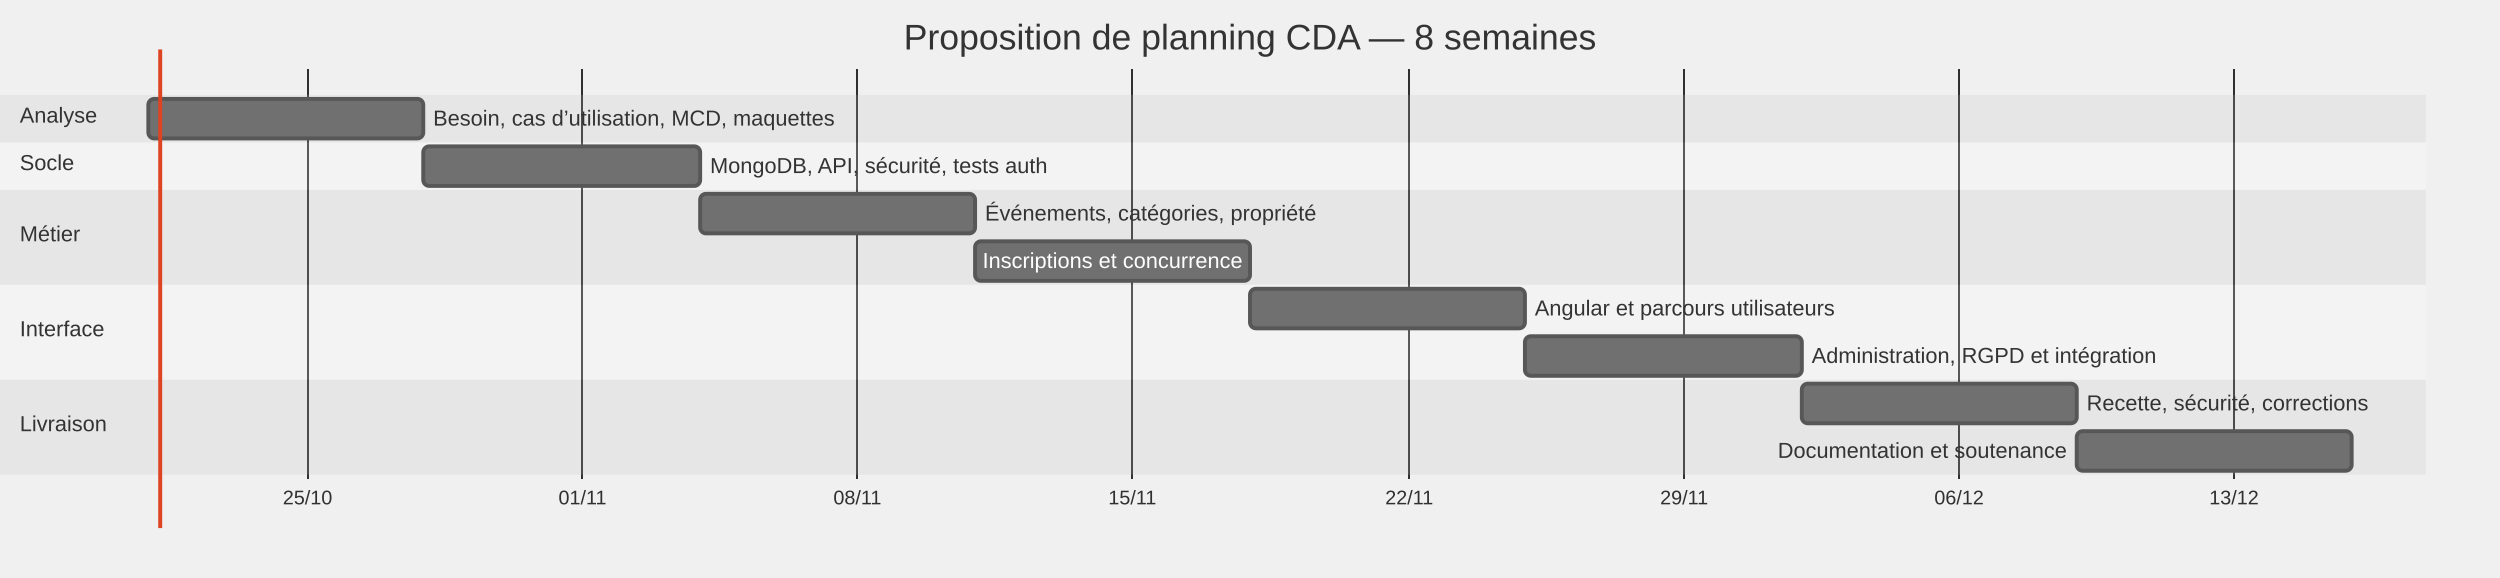
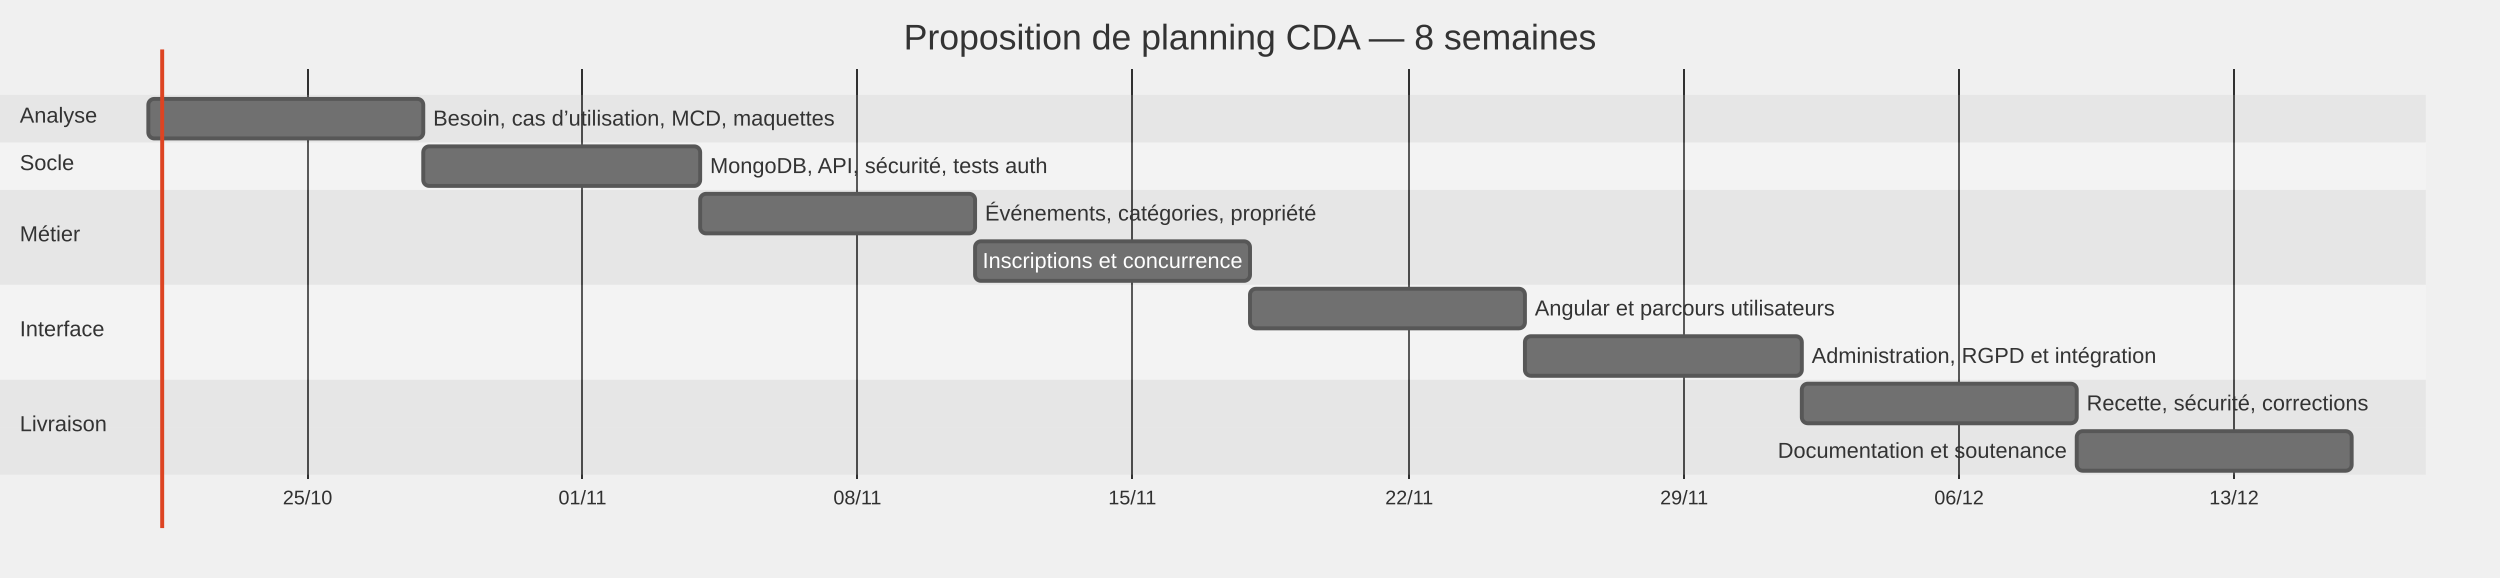
<svg xmlns="http://www.w3.org/2000/svg" id="diagram5" width="100%" viewBox="0 0 1264 292" style="max-width: 1264px;" role="graphics-document document" aria-roledescription="gantt">
  <style>#diagram5{font-family:"trebuchet ms",verdana,arial,sans-serif;font-size:16px;fill:#000000;}@keyframes edge-animation-frame{from{stroke-dashoffset:0;}}@keyframes dash{to{stroke-dashoffset:0;}}#diagram5 .edge-animation-slow{stroke-dasharray:9,5!important;stroke-dashoffset:900;animation:dash 50s linear infinite;stroke-linecap:round;}#diagram5 .edge-animation-fast{stroke-dasharray:9,5!important;stroke-dashoffset:900;animation:dash 20s linear infinite;stroke-linecap:round;}#diagram5 .error-icon{fill:#552222;}#diagram5 .error-text{fill:#552222;stroke:#552222;}#diagram5 .edge-thickness-normal{stroke-width:1px;}#diagram5 .edge-thickness-thick{stroke-width:3.5px;}#diagram5 .edge-pattern-solid{stroke-dasharray:0;}#diagram5 .edge-thickness-invisible{stroke-width:0;fill:none;}#diagram5 .edge-pattern-dashed{stroke-dasharray:3;}#diagram5 .edge-pattern-dotted{stroke-dasharray:2;}#diagram5 .marker{fill:#666;stroke:#666;}#diagram5 .marker.cross{stroke:#666;}#diagram5 svg{font-family:"trebuchet ms",verdana,arial,sans-serif;font-size:16px;}#diagram5 p{margin:0;}#diagram5 .mermaid-main-font{font-family:"trebuchet ms",verdana,arial,sans-serif;}#diagram5 .exclude-range{fill:#eeeeee;}#diagram5 .section{stroke:none;opacity:0.2;}#diagram5 .section0{fill:hsl(0, 0%, 73.922%);}#diagram5 .section2{fill:hsl(0, 0%, 73.922%);}#diagram5 .section1,#diagram5 .section3{fill:white;opacity:0.2;}#diagram5 .sectionTitle0{fill:#333;}#diagram5 .sectionTitle1{fill:#333;}#diagram5 .sectionTitle2{fill:#333;}#diagram5 .sectionTitle3{fill:#333;}#diagram5 .sectionTitle{text-anchor:start;font-family:"trebuchet ms",verdana,arial,sans-serif;}#diagram5 .grid .tick{stroke:hsl(0, 0%, 90%);opacity:0.8;shape-rendering:crispEdges;}#diagram5 .grid .tick text{font-family:"trebuchet ms",verdana,arial,sans-serif;fill:#000000;}#diagram5 .grid path{stroke-width:0;}#diagram5 .today{fill:none;stroke:#d42;stroke-width:2px;}#diagram5 .task{stroke-width:2;}#diagram5 .taskText{text-anchor:middle;font-family:"trebuchet ms",verdana,arial,sans-serif;}#diagram5 .taskTextOutsideRight{fill:#333;text-anchor:start;font-family:"trebuchet ms",verdana,arial,sans-serif;}#diagram5 .taskTextOutsideLeft{fill:#333;text-anchor:end;}#diagram5 .task.clickable{cursor:pointer;}#diagram5 .taskText.clickable{cursor:pointer;fill:#003163!important;font-weight:bold;}#diagram5 .taskTextOutsideLeft.clickable{cursor:pointer;fill:#003163!important;font-weight:bold;}#diagram5 .taskTextOutsideRight.clickable{cursor:pointer;fill:#003163!important;font-weight:bold;}#diagram5 .taskText0,#diagram5 .taskText1,#diagram5 .taskText2,#diagram5 .taskText3{fill:white;}#diagram5 .task0,#diagram5 .task1,#diagram5 .task2,#diagram5 .task3{fill:#707070;stroke:hsl(0, 0%, 33.922%);}#diagram5 .taskTextOutside0,#diagram5 .taskTextOutside2{fill:#333;}#diagram5 .taskTextOutside1,#diagram5 .taskTextOutside3{fill:#333;}#diagram5 .active0,#diagram5 .active1,#diagram5 .active2,#diagram5 .active3{fill:#eee;stroke:hsl(0, 0%, 33.922%);}#diagram5 .activeText0,#diagram5 .activeText1,#diagram5 .activeText2,#diagram5 .activeText3{fill:#333!important;}#diagram5 .done0,#diagram5 .done1,#diagram5 .done2,#diagram5 .done3{stroke:#666;fill:#bbb;stroke-width:2;}#diagram5 .doneText0,#diagram5 .doneText1,#diagram5 .doneText2,#diagram5 .doneText3{fill:#333!important;}#diagram5 .doneText0.taskTextOutsideLeft,#diagram5 .doneText0.taskTextOutsideRight,#diagram5 .doneText1.taskTextOutsideLeft,#diagram5 .doneText1.taskTextOutsideRight,#diagram5 .doneText2.taskTextOutsideLeft,#diagram5 .doneText2.taskTextOutsideRight,#diagram5 .doneText3.taskTextOutsideLeft,#diagram5 .doneText3.taskTextOutsideRight{fill:#333!important;}#diagram5 .crit0,#diagram5 .crit1,#diagram5 .crit2,#diagram5 .crit3{stroke:hsl(10.909, 73.333%, 40%);fill:#d42;stroke-width:2;}#diagram5 .activeCrit0,#diagram5 .activeCrit1,#diagram5 .activeCrit2,#diagram5 .activeCrit3{stroke:hsl(10.909, 73.333%, 40%);fill:#eee;stroke-width:2;}#diagram5 .doneCrit0,#diagram5 .doneCrit1,#diagram5 .doneCrit2,#diagram5 .doneCrit3{stroke:hsl(10.909, 73.333%, 40%);fill:#bbb;stroke-width:2;cursor:pointer;shape-rendering:crispEdges;}#diagram5 .milestone{transform:rotate(45deg) scale(0.8,0.8);}#diagram5 .milestoneText{font-style:italic;}#diagram5 .doneCritText0,#diagram5 .doneCritText1,#diagram5 .doneCritText2,#diagram5 .doneCritText3{fill:#333!important;}#diagram5 .doneCritText0.taskTextOutsideLeft,#diagram5 .doneCritText0.taskTextOutsideRight,#diagram5 .doneCritText1.taskTextOutsideLeft,#diagram5 .doneCritText1.taskTextOutsideRight,#diagram5 .doneCritText2.taskTextOutsideLeft,#diagram5 .doneCritText2.taskTextOutsideRight,#diagram5 .doneCritText3.taskTextOutsideLeft,#diagram5 .doneCritText3.taskTextOutsideRight{fill:#333!important;}#diagram5 .vert{stroke:#d42;}#diagram5 .vertText{font-size:15px;text-anchor:middle;fill:#d42!important;}#diagram5 .activeCritText0,#diagram5 .activeCritText1,#diagram5 .activeCritText2,#diagram5 .activeCritText3{fill:#333!important;}#diagram5 .titleText{text-anchor:middle;font-size:18px;fill:#333;font-family:"trebuchet ms",verdana,arial,sans-serif;}#diagram5 .node .neo-node{stroke:#999;}#diagram5 [data-look="neo"].node rect,#diagram5 [data-look="neo"].cluster rect,#diagram5 [data-look="neo"].node polygon{stroke:url(#diagram5-gradient);filter:drop-shadow( 1px 2px 2px rgba(185,185,185,1));}#diagram5 [data-look="neo"].swimlane.cluster rect{filter:none;}#diagram5 [data-look="neo"].node path{stroke:url(#diagram5-gradient);stroke-width:1px;}#diagram5 [data-look="neo"].node .outer-path{filter:drop-shadow( 1px 2px 2px rgba(185,185,185,1));}#diagram5 [data-look="neo"].node .neo-line path{stroke:#999;filter:none;}#diagram5 [data-look="neo"].node circle{stroke:url(#diagram5-gradient);filter:drop-shadow( 1px 2px 2px rgba(185,185,185,1));}#diagram5 [data-look="neo"].node circle .state-start{fill:#000000;}#diagram5 [data-look="neo"].icon-shape .icon{fill:url(#diagram5-gradient);filter:drop-shadow( 1px 2px 2px rgba(185,185,185,1));}#diagram5 [data-look="neo"].icon-shape .icon-neo path{stroke:url(#diagram5-gradient);filter:drop-shadow( 1px 2px 2px rgba(185,185,185,1));}#diagram5 :root{--mermaid-font-family:"trebuchet ms",verdana,arial,sans-serif;}</style>
  <g />
  <g class="grid" transform="translate(75, 242)" fill="none" font-size="10" font-family="sans-serif" text-anchor="middle">
    <path class="domain" stroke="currentColor" d="M0.5,-207V0.5H1114.5V-207" />
    <g class="tick" opacity="1" transform="translate(80.5,0)">
      <line stroke="currentColor" y2="-207" />
      <text fill="#000" y="3" dy="1em" stroke="none" font-size="10" style="text-anchor: middle;">25/10</text>
    </g>
    <g class="tick" opacity="1" transform="translate(219.5,0)">
      <line stroke="currentColor" y2="-207" />
      <text fill="#000" y="3" dy="1em" stroke="none" font-size="10" style="text-anchor: middle;">01/11</text>
    </g>
    <g class="tick" opacity="1" transform="translate(358.5,0)">
      <line stroke="currentColor" y2="-207" />
      <text fill="#000" y="3" dy="1em" stroke="none" font-size="10" style="text-anchor: middle;">08/11</text>
    </g>
    <g class="tick" opacity="1" transform="translate(497.5,0)">
      <line stroke="currentColor" y2="-207" />
      <text fill="#000" y="3" dy="1em" stroke="none" font-size="10" style="text-anchor: middle;">15/11</text>
    </g>
    <g class="tick" opacity="1" transform="translate(637.5,0)">
      <line stroke="currentColor" y2="-207" />
      <text fill="#000" y="3" dy="1em" stroke="none" font-size="10" style="text-anchor: middle;">22/11</text>
    </g>
    <g class="tick" opacity="1" transform="translate(776.5,0)">
      <line stroke="currentColor" y2="-207" />
      <text fill="#000" y="3" dy="1em" stroke="none" font-size="10" style="text-anchor: middle;">29/11</text>
    </g>
    <g class="tick" opacity="1" transform="translate(915.5,0)">
      <line stroke="currentColor" y2="-207" />
      <text fill="#000" y="3" dy="1em" stroke="none" font-size="10" style="text-anchor: middle;">06/12</text>
    </g>
    <g class="tick" opacity="1" transform="translate(1054.5,0)">
      <line stroke="currentColor" y2="-207" />
      <text fill="#000" y="3" dy="1em" stroke="none" font-size="10" style="text-anchor: middle;">13/12</text>
    </g>
  </g>
  <g>
    <rect x="0" y="48" width="1226.5" height="24" class="section section0" />
    <rect x="0" y="72" width="1226.5" height="24" class="section section1" />
    <rect x="0" y="96" width="1226.5" height="24" class="section section2" />
    <rect x="0" y="120" width="1226.5" height="24" class="section section2" />
    <rect x="0" y="144" width="1226.5" height="24" class="section section3" />
    <rect x="0" y="168" width="1226.5" height="24" class="section section3" />
    <rect x="0" y="192" width="1226.5" height="24" class="section section0" />
    <rect x="0" y="216" width="1226.5" height="24" class="section section0" />
  </g>
  <g>
    <rect id="diagram5-a1" rx="3" ry="3" x="75" y="50" width="139" height="20" transform-origin="144.5px 60px" class="task task0" />
    <rect id="diagram5-a2" rx="3" ry="3" x="214" y="74" width="140" height="20" transform-origin="284px 84px" class="task task1" />
    <rect id="diagram5-a3" rx="3" ry="3" x="354" y="98" width="139" height="20" transform-origin="423.5px 108px" class="task task2" />
    <rect id="diagram5-a4" rx="3" ry="3" x="493" y="122" width="139" height="20" transform-origin="562.5px 132px" class="task task2" />
    <rect id="diagram5-a5" rx="3" ry="3" x="632" y="146" width="139" height="20" transform-origin="701.5px 156px" class="task task3" />
    <rect id="diagram5-a6" rx="3" ry="3" x="771" y="170" width="140" height="20" transform-origin="841px 180px" class="task task3" />
    <rect id="diagram5-a7" rx="3" ry="3" x="911" y="194" width="139" height="20" transform-origin="980.5px 204px" class="task task0" />
    <rect id="diagram5-a8" rx="3" ry="3" x="1050" y="218" width="139" height="20" transform-origin="1119.5px 228px" class="task task0" />
    <text id="diagram5-a1-text" font-size="11" x="219" y="63.5" class="taskTextOutsideRight taskTextOutside0  width-203.47900390625">Besoin, cas d’utilisation, MCD, maquettes </text>
    <text id="diagram5-a2-text" font-size="11" x="359" y="87.5" class="taskTextOutsideRight taskTextOutside1  width-170.59375">MongoDB, API, sécurité, tests auth </text>
    <text id="diagram5-a3-text" font-size="11" x="498" y="111.5" class="taskTextOutsideRight taskTextOutside2  width-167.546875">Événements, catégories, propriété </text>
    <text id="diagram5-a4-text" font-size="11" x="562.5" y="135.5" class="taskText taskText2  width-131.453125">Inscriptions et concurrence </text>
    <text id="diagram5-a5-text" font-size="11" x="776" y="159.5" class="taskTextOutsideRight taskTextOutside3  width-152.13134765625">Angular et parcours utilisateurs </text>
    <text id="diagram5-a6-text" font-size="11" x="916" y="183.5" class="taskTextOutsideRight taskTextOutside3  width-174.25">Administration, RGPD et intégration </text>
    <text id="diagram5-a7-text" font-size="11" x="1055" y="207.5" class="taskTextOutsideRight taskTextOutside0  width-142.94677734375">Recette, sécurité, corrections </text>
    <text id="diagram5-a8-text" font-size="11" x="1045" y="231.5" class="taskTextOutsideLeft taskTextOutside0">Documentation et soutenance </text>
  </g>
  <g>
    <text dy="0em" x="10" y="62" font-size="11" class="sectionTitle sectionTitle0">
      <tspan alignment-baseline="central" x="10">Analyse</tspan>
    </text>
    <text dy="0em" x="10" y="86" font-size="11" class="sectionTitle sectionTitle1">
      <tspan alignment-baseline="central" x="10">Socle</tspan>
    </text>
    <text dy="0em" x="10" y="122" font-size="11" class="sectionTitle sectionTitle2">
      <tspan alignment-baseline="central" x="10">Métier</tspan>
    </text>
    <text dy="0em" x="10" y="170" font-size="11" class="sectionTitle sectionTitle3">
      <tspan alignment-baseline="central" x="10">Interface</tspan>
    </text>
    <text dy="0em" x="10" y="218" font-size="11" class="sectionTitle sectionTitle0">
      <tspan alignment-baseline="central" x="10">Livraison</tspan>
    </text>
  </g>
  <g class="today">
-     <line x1="81" x2="81" y1="25" y2="267" class="today" />
+     <line x1="82" x2="82" y1="25" y2="267" class="today" />
  </g>
  <text x="632" y="25" class="titleText">Proposition de planning CDA — 8 semaines</text>
</svg>
